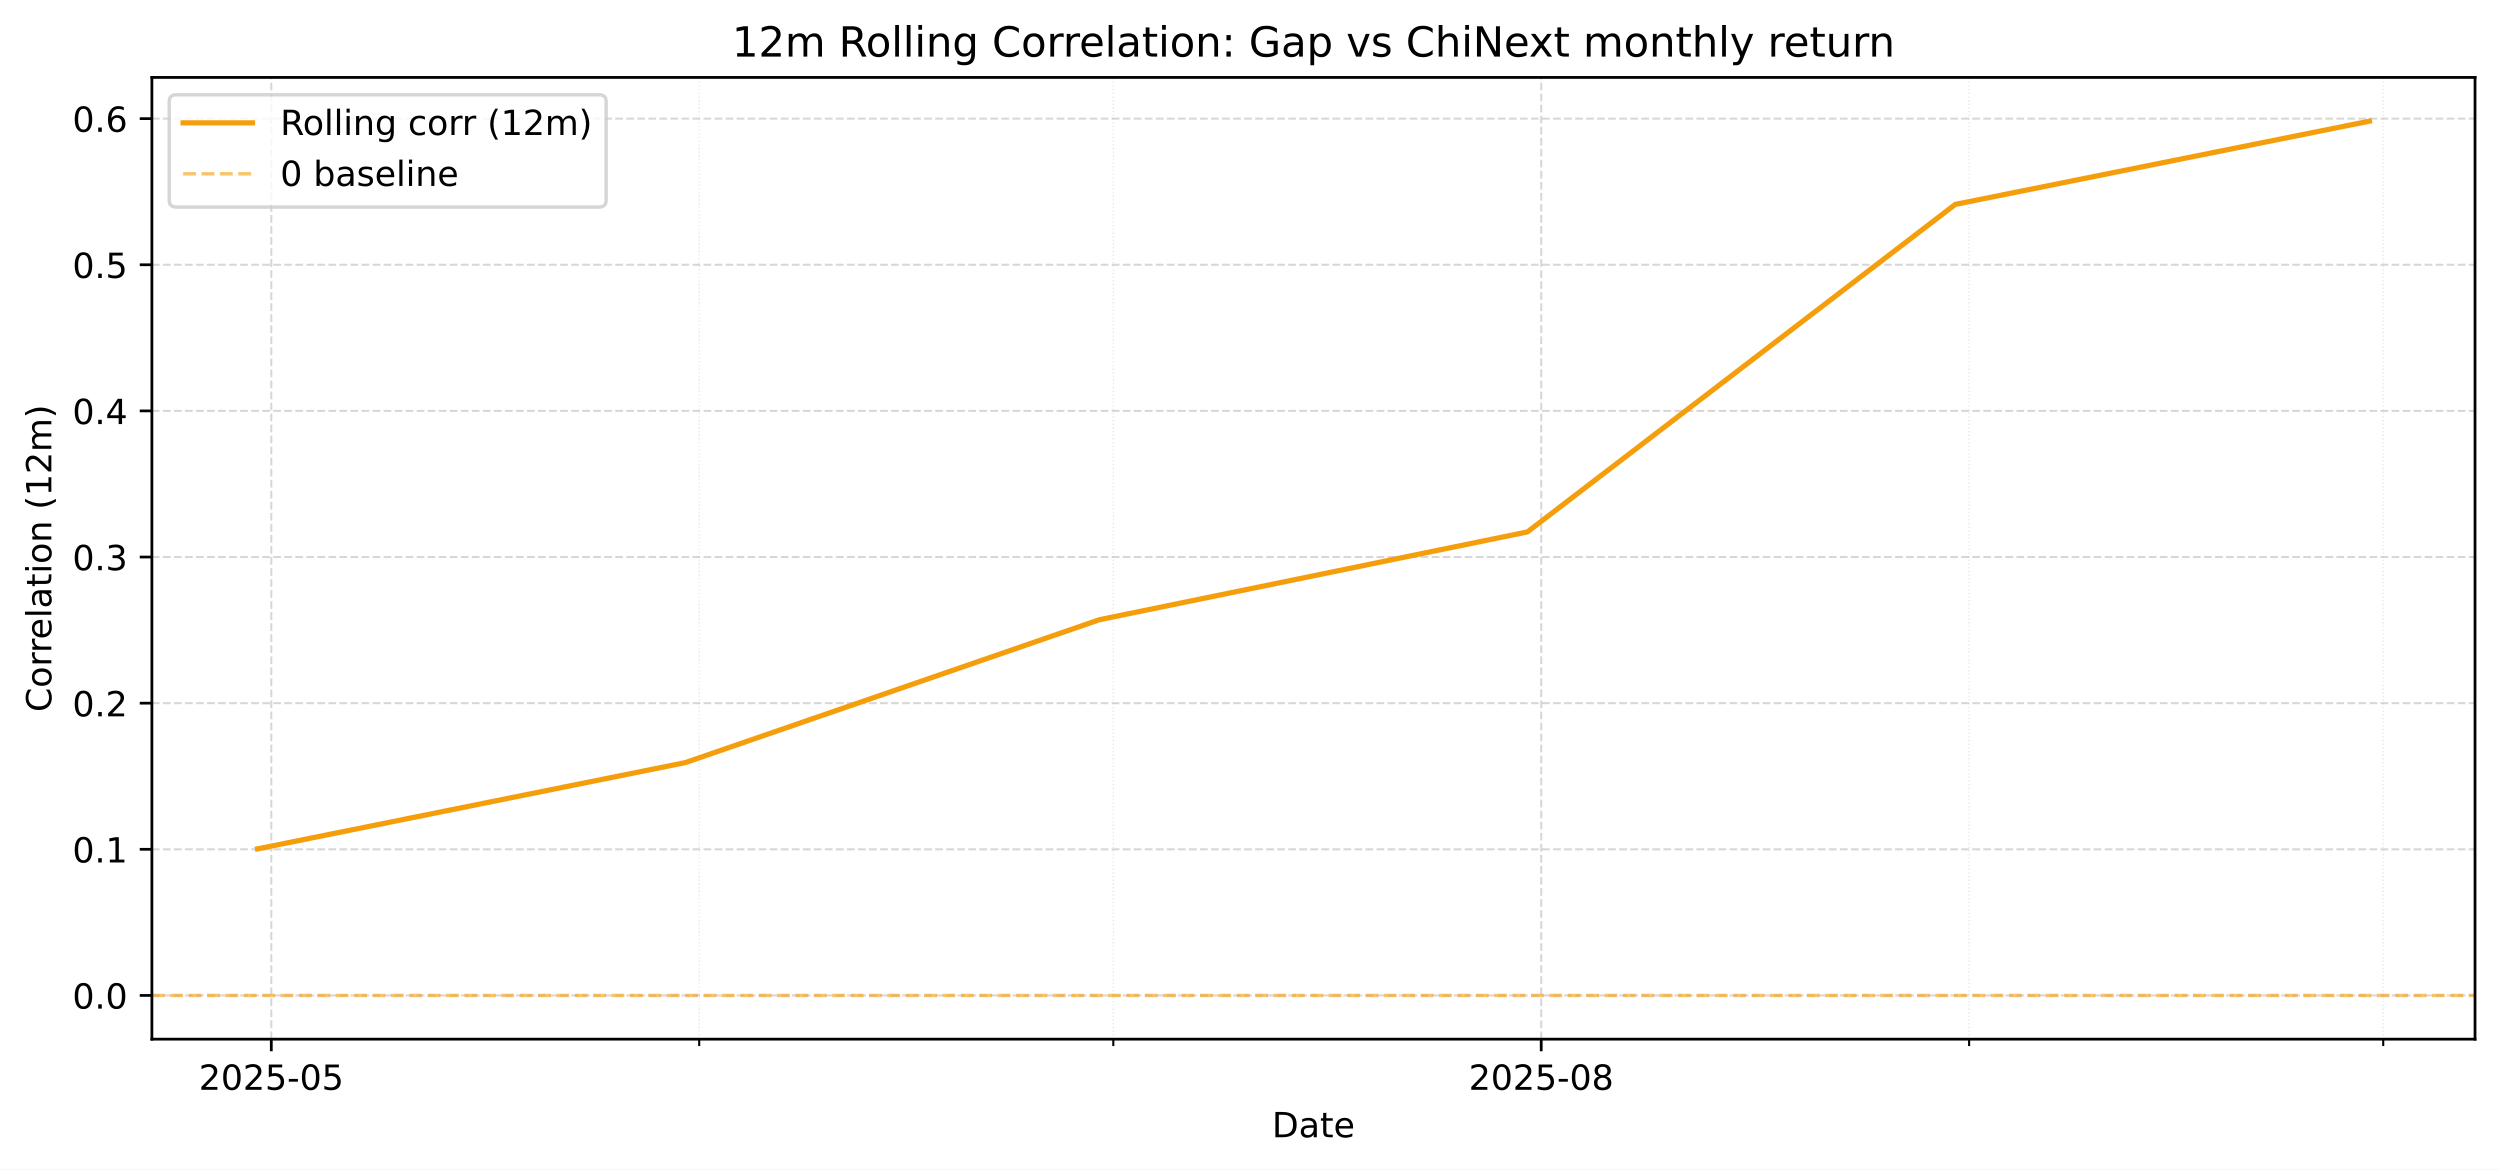
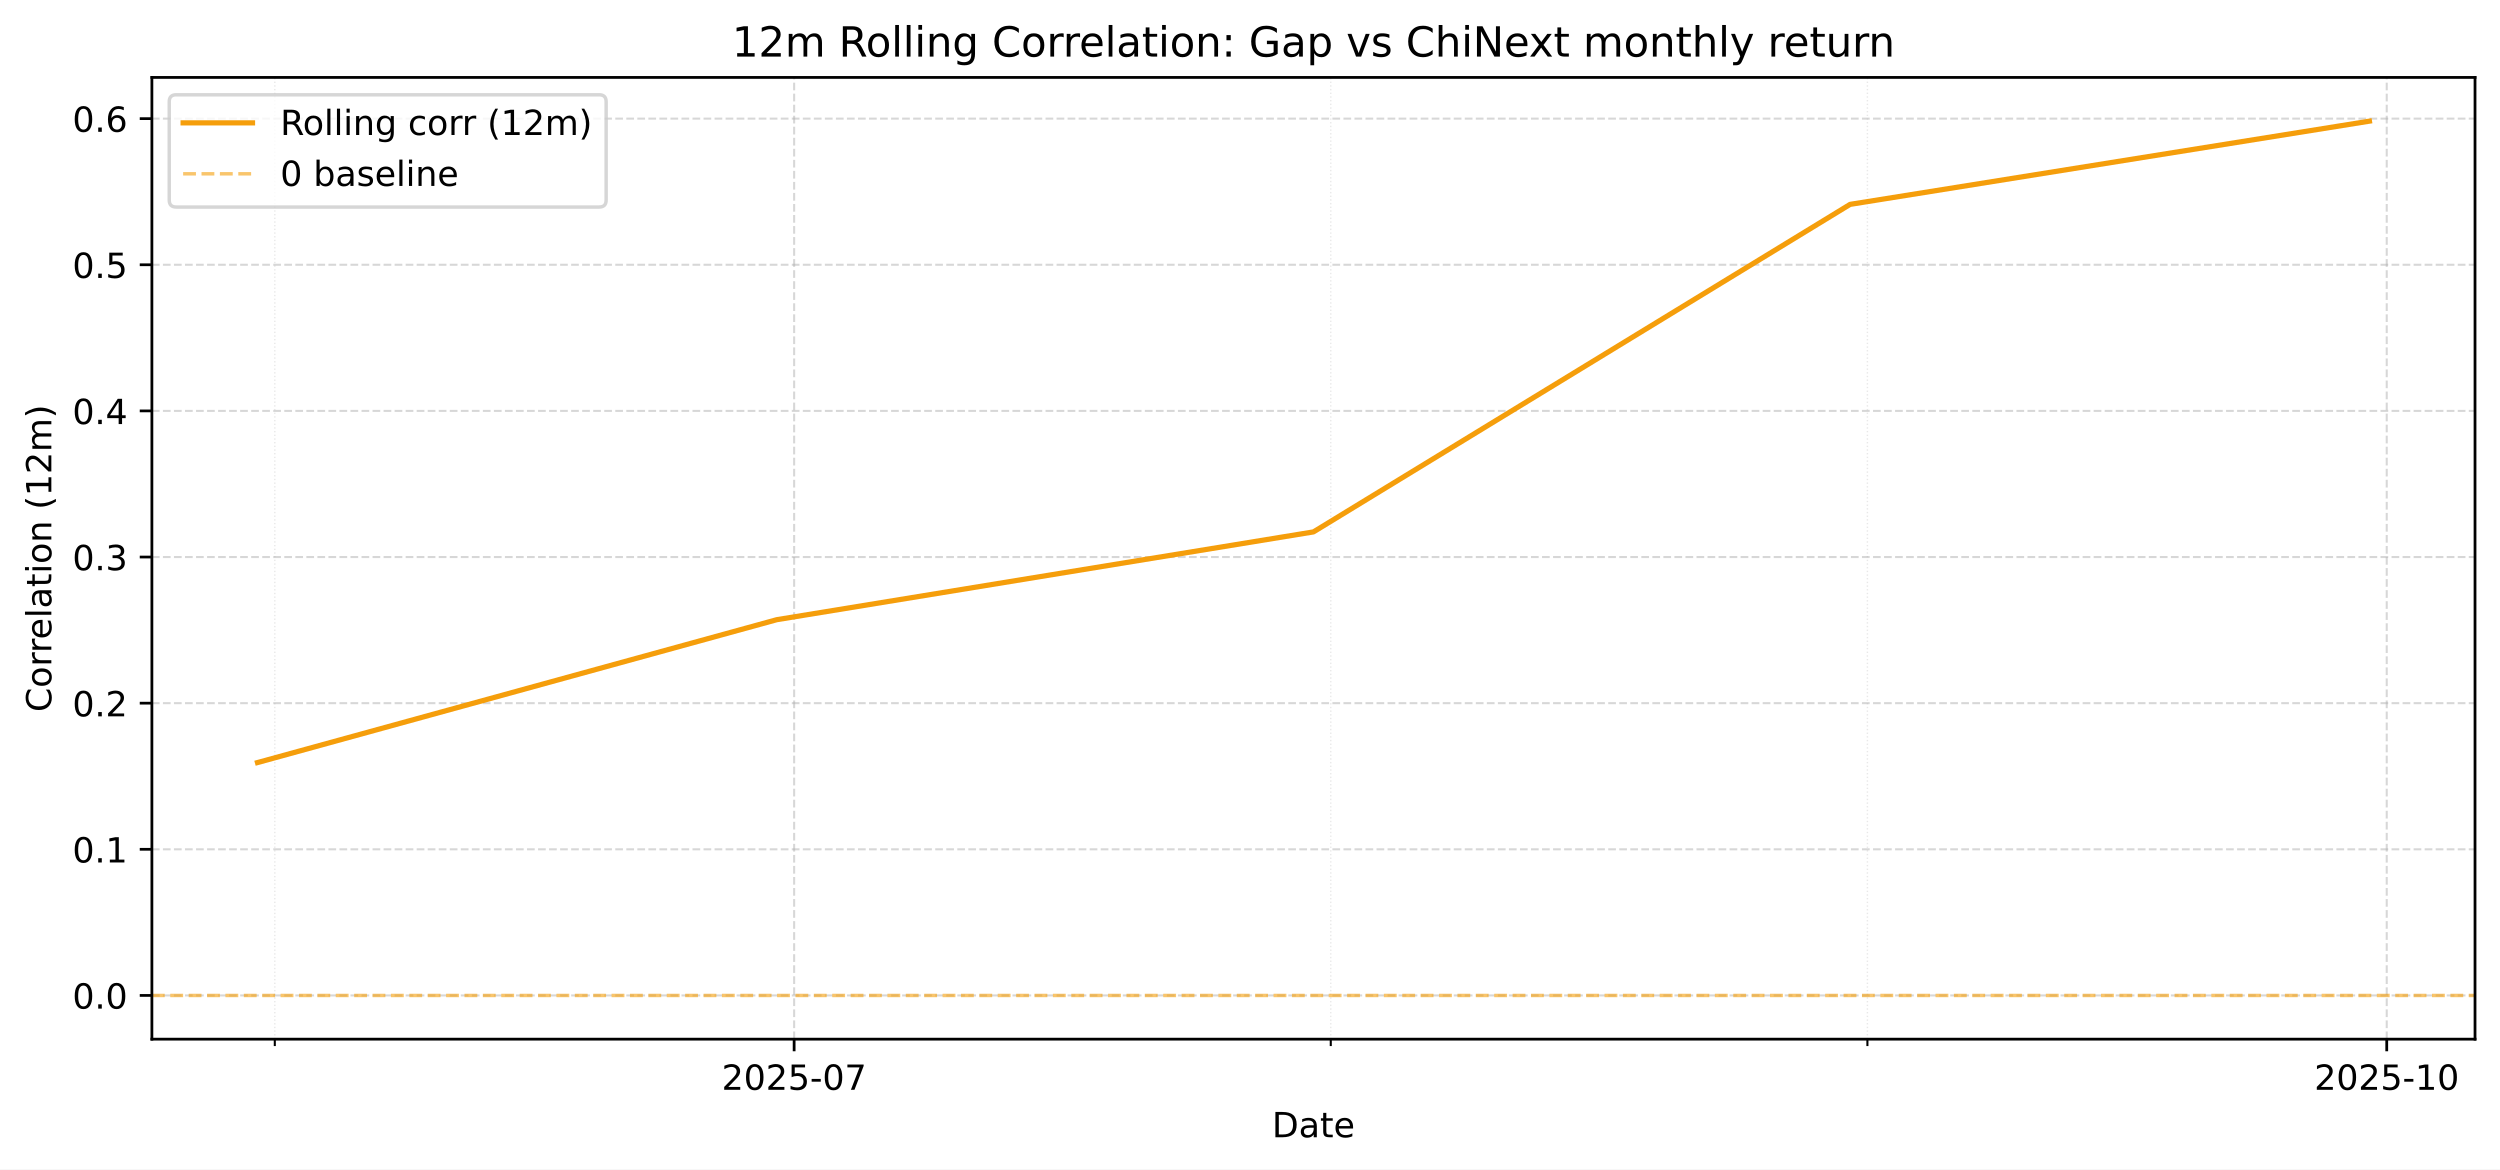
<svg xmlns="http://www.w3.org/2000/svg" xmlns:xlink="http://www.w3.org/1999/xlink" width="720.581pt" height="337.074pt" viewBox="0 0 720.581 337.074" version="1.1">
  <defs>
    <style type="text/css">*{stroke-linejoin: round; stroke-linecap: butt}</style>
  </defs>
  <g id="figure_1">
    <g id="patch_1">
      <path d="M 0 337.074  L 720.581 337.074  L 720.581 0  L 0 0  z " style="fill: #ffffff" />
    </g>
    <g id="axes_1">
      <g id="patch_2">
        <path d="M 43.781 299.518  L 713.381 299.518  L 713.381 22.318  L 43.781 22.318  z " style="fill: #ffffff" />
      </g>
      <g id="matplotlib.axis_1">
        <g id="xtick_1">
          <g id="line2d_1">
-             <path d="M 78.196 299.518  L 78.196 22.318  " clip-path="url(#p52d1fc6dce)" style="fill: none; stroke-dasharray: 2.22,0.96; stroke-dashoffset: 0; stroke: #b0b0b0; stroke-opacity: 0.5; stroke-width: 0.6" />
+             <path d="M 228.894 299.518  L 228.894 22.318  " clip-path="url(#pafa1e19150)" style="fill: none; stroke-dasharray: 2.22,0.96; stroke-dashoffset: 0; stroke: #b0b0b0; stroke-opacity: 0.5; stroke-width: 0.6" />
          </g>
          <g id="line2d_2">
            <defs>
-               <path id="mb101ca2896" d="M 0 0  L 0 3.5  " style="stroke: #000000; stroke-width: 0.8" />
-             </defs>
-             <g>
-               <use xlink:href="#mb101ca2896" x="78.196" y="299.518" style="stroke: #000000; stroke-width: 0.8" />
+               <path id="m29a9c2ef0e" d="M 0 0  L 0 3.5  " style="stroke: #000000; stroke-width: 0.8" />
+             </defs>
+             <g>
+               <use xlink:href="#m29a9c2ef0e" x="228.894" y="299.518" style="stroke: #000000; stroke-width: 0.8" />
            </g>
          </g>
          <g id="text_1">
-             <g transform="translate(57.30482 314.1166) scale(0.1 -0.1)">
+             <g transform="translate(208.0028 314.1166) scale(0.1 -0.1)">
              <defs>
                <path id="DejaVuSans-32" d="M 1228 531  L 3431 531  L 3431 0  L 469 0  L 469 531  Q 828 903 1448 1529  Q 2069 2156 2228 2338  Q 2531 2678 2651 2914  Q 2772 3150 2772 3378  Q 2772 3750 2511 3984  Q 2250 4219 1831 4219  Q 1534 4219 1204 4116  Q 875 4013 500 3803  L 500 4441  Q 881 4594 1212 4672  Q 1544 4750 1819 4750  Q 2544 4750 2975 4387  Q 3406 4025 3406 3419  Q 3406 3131 3298 2873  Q 3191 2616 2906 2266  Q 2828 2175 2409 1742  Q 1991 1309 1228 531  z " transform="scale(0.015625)" />
                <path id="DejaVuSans-30" d="M 2034 4250  Q 1547 4250 1301 3770  Q 1056 3291 1056 2328  Q 1056 1369 1301 889  Q 1547 409 2034 409  Q 2525 409 2770 889  Q 3016 1369 3016 2328  Q 3016 3291 2770 3770  Q 2525 4250 2034 4250  z M 2034 4750  Q 2819 4750 3233 4129  Q 3647 3509 3647 2328  Q 3647 1150 3233 529  Q 2819 -91 2034 -91  Q 1250 -91 836 529  Q 422 1150 422 2328  Q 422 3509 836 4129  Q 1250 4750 2034 4750  z " transform="scale(0.015625)" />
                <path id="DejaVuSans-35" d="M 691 4666  L 3169 4666  L 3169 4134  L 1269 4134  L 1269 2991  Q 1406 3038 1543 3061  Q 1681 3084 1819 3084  Q 2600 3084 3056 2656  Q 3513 2228 3513 1497  Q 3513 744 3044 326  Q 2575 -91 1722 -91  Q 1428 -91 1123 -41  Q 819 9 494 109  L 494 744  Q 775 591 1075 516  Q 1375 441 1709 441  Q 2250 441 2565 725  Q 2881 1009 2881 1497  Q 2881 1984 2565 2268  Q 2250 2553 1709 2553  Q 1456 2553 1204 2497  Q 953 2441 691 2322  L 691 4666  z " transform="scale(0.015625)" />
                <path id="DejaVuSans-2d" d="M 313 2009  L 1997 2009  L 1997 1497  L 313 1497  L 313 2009  z " transform="scale(0.015625)" />
+                 <path id="DejaVuSans-37" d="M 525 4666  L 3525 4666  L 3525 4397  L 1831 0  L 1172 0  L 2766 4134  L 525 4134  L 525 4666  z " transform="scale(0.015625)" />
              </defs>
              <use xlink:href="#DejaVuSans-32" />
              <use xlink:href="#DejaVuSans-30" transform="translate(63.62305 0)" />
              <use xlink:href="#DejaVuSans-32" transform="translate(127.2461 0)" />
              <use xlink:href="#DejaVuSans-35" transform="translate(190.8691 0)" />
              <use xlink:href="#DejaVuSans-2d" transform="translate(254.4922 0)" />
              <use xlink:href="#DejaVuSans-30" transform="translate(290.5762 0)" />
-               <use xlink:href="#DejaVuSans-35" transform="translate(354.1992 0)" />
+               <use xlink:href="#DejaVuSans-37" transform="translate(354.1992 0)" />
            </g>
          </g>
        </g>
        <g id="xtick_2">
          <g id="line2d_3">
-             <path d="M 444.228 299.518  L 444.228 22.318  " clip-path="url(#p52d1fc6dce)" style="fill: none; stroke-dasharray: 2.22,0.96; stroke-dashoffset: 0; stroke: #b0b0b0; stroke-opacity: 0.5; stroke-width: 0.6" />
+             <path d="M 687.934 299.518  L 687.934 22.318  " clip-path="url(#pafa1e19150)" style="fill: none; stroke-dasharray: 2.22,0.96; stroke-dashoffset: 0; stroke: #b0b0b0; stroke-opacity: 0.5; stroke-width: 0.6" />
          </g>
          <g id="line2d_4">
            <g>
-               <use xlink:href="#mb101ca2896" x="444.228" y="299.518" style="stroke: #000000; stroke-width: 0.8" />
+               <use xlink:href="#m29a9c2ef0e" x="687.934" y="299.518" style="stroke: #000000; stroke-width: 0.8" />
            </g>
          </g>
          <g id="text_2">
-             <g transform="translate(423.3369 314.1166) scale(0.1 -0.1)">
-               <defs>
-                 <path id="DejaVuSans-38" d="M 2034 2216  Q 1584 2216 1326 1975  Q 1069 1734 1069 1313  Q 1069 891 1326 650  Q 1584 409 2034 409  Q 2484 409 2743 651  Q 3003 894 3003 1313  Q 3003 1734 2745 1975  Q 2488 2216 2034 2216  z M 1403 2484  Q 997 2584 770 2862  Q 544 3141 544 3541  Q 544 4100 942 4425  Q 1341 4750 2034 4750  Q 2731 4750 3128 4425  Q 3525 4100 3525 3541  Q 3525 3141 3298 2862  Q 3072 2584 2669 2484  Q 3125 2378 3379 2068  Q 3634 1759 3634 1313  Q 3634 634 3220 271  Q 2806 -91 2034 -91  Q 1263 -91 848 271  Q 434 634 434 1313  Q 434 1759 690 2068  Q 947 2378 1403 2484  z M 1172 3481  Q 1172 3119 1398 2916  Q 1625 2713 2034 2713  Q 2441 2713 2670 2916  Q 2900 3119 2900 3481  Q 2900 3844 2670 4047  Q 2441 4250 2034 4250  Q 1625 4250 1398 4047  Q 1172 3844 1172 3481  z " transform="scale(0.015625)" />
+             <g transform="translate(667.043 314.1166) scale(0.1 -0.1)">
+               <defs>
+                 <path id="DejaVuSans-31" d="M 794 531  L 1825 531  L 1825 4091  L 703 3866  L 703 4441  L 1819 4666  L 2450 4666  L 2450 531  L 3481 531  L 3481 0  L 794 0  L 794 531  z " transform="scale(0.015625)" />
              </defs>
              <use xlink:href="#DejaVuSans-32" />
              <use xlink:href="#DejaVuSans-30" transform="translate(63.62305 0)" />
              <use xlink:href="#DejaVuSans-32" transform="translate(127.2461 0)" />
              <use xlink:href="#DejaVuSans-35" transform="translate(190.8691 0)" />
              <use xlink:href="#DejaVuSans-2d" transform="translate(254.4922 0)" />
-               <use xlink:href="#DejaVuSans-30" transform="translate(290.5762 0)" />
-               <use xlink:href="#DejaVuSans-38" transform="translate(354.1992 0)" />
+               <use xlink:href="#DejaVuSans-31" transform="translate(290.5762 0)" />
+               <use xlink:href="#DejaVuSans-30" transform="translate(354.1992 0)" />
            </g>
          </g>
        </g>
        <g id="xtick_3">
          <g id="line2d_5">
-             <path d="M 201.533 299.518  L 201.533 22.318  " clip-path="url(#p52d1fc6dce)" style="fill: none; stroke-dasharray: 0.4,0.66; stroke-dashoffset: 0; stroke: #b0b0b0; stroke-opacity: 0.3; stroke-width: 0.4" />
+             <path d="M 79.207 299.518  L 79.207 22.318  " clip-path="url(#pafa1e19150)" style="fill: none; stroke-dasharray: 0.4,0.66; stroke-dashoffset: 0; stroke: #b0b0b0; stroke-opacity: 0.3; stroke-width: 0.4" />
          </g>
          <g id="line2d_6">
            <defs>
-               <path id="mf268f896ae" d="M 0 0  L 0 2  " style="stroke: #000000; stroke-width: 0.6" />
-             </defs>
-             <g>
-               <use xlink:href="#mf268f896ae" x="201.533" y="299.518" style="stroke: #000000; stroke-width: 0.6" />
+               <path id="mab91c6a2ad" d="M 0 0  L 0 2  " style="stroke: #000000; stroke-width: 0.6" />
+             </defs>
+             <g>
+               <use xlink:href="#mab91c6a2ad" x="79.207" y="299.518" style="stroke: #000000; stroke-width: 0.6" />
            </g>
          </g>
        </g>
        <g id="xtick_4">
          <g id="line2d_7">
-             <path d="M 320.891 299.518  L 320.891 22.318  " clip-path="url(#p52d1fc6dce)" style="fill: none; stroke-dasharray: 0.4,0.66; stroke-dashoffset: 0; stroke: #b0b0b0; stroke-opacity: 0.3; stroke-width: 0.4" />
+             <path d="M 383.571 299.518  L 383.571 22.318  " clip-path="url(#pafa1e19150)" style="fill: none; stroke-dasharray: 0.4,0.66; stroke-dashoffset: 0; stroke: #b0b0b0; stroke-opacity: 0.3; stroke-width: 0.4" />
          </g>
          <g id="line2d_8">
            <g>
-               <use xlink:href="#mf268f896ae" x="320.891" y="299.518" style="stroke: #000000; stroke-width: 0.6" />
+               <use xlink:href="#mab91c6a2ad" x="383.571" y="299.518" style="stroke: #000000; stroke-width: 0.6" />
            </g>
          </g>
        </g>
        <g id="xtick_5">
          <g id="line2d_9">
-             <path d="M 567.565 299.518  L 567.565 22.318  " clip-path="url(#p52d1fc6dce)" style="fill: none; stroke-dasharray: 0.4,0.66; stroke-dashoffset: 0; stroke: #b0b0b0; stroke-opacity: 0.3; stroke-width: 0.4" />
+             <path d="M 538.247 299.518  L 538.247 22.318  " clip-path="url(#pafa1e19150)" style="fill: none; stroke-dasharray: 0.4,0.66; stroke-dashoffset: 0; stroke: #b0b0b0; stroke-opacity: 0.3; stroke-width: 0.4" />
          </g>
          <g id="line2d_10">
            <g>
-               <use xlink:href="#mf268f896ae" x="567.565" y="299.518" style="stroke: #000000; stroke-width: 0.6" />
-             </g>
-           </g>
-         </g>
-         <g id="xtick_6">
-           <g id="line2d_11">
-             <path d="M 686.923 299.518  L 686.923 22.318  " clip-path="url(#p52d1fc6dce)" style="fill: none; stroke-dasharray: 0.4,0.66; stroke-dashoffset: 0; stroke: #b0b0b0; stroke-opacity: 0.3; stroke-width: 0.4" />
-           </g>
-           <g id="line2d_12">
-             <g>
-               <use xlink:href="#mf268f896ae" x="686.923" y="299.518" style="stroke: #000000; stroke-width: 0.6" />
+               <use xlink:href="#mab91c6a2ad" x="538.247" y="299.518" style="stroke: #000000; stroke-width: 0.6" />
            </g>
          </g>
        </g>
        <g id="text_3">
          <g transform="translate(366.6305 327.7947) scale(0.1 -0.1)">
            <defs>
              <path id="DejaVuSans-44" d="M 1259 4147  L 1259 519  L 2022 519  Q 2988 519 3436 956  Q 3884 1394 3884 2338  Q 3884 3275 3436 3711  Q 2988 4147 2022 4147  L 1259 4147  z M 628 4666  L 1925 4666  Q 3281 4666 3915 4102  Q 4550 3538 4550 2338  Q 4550 1131 3912 565  Q 3275 0 1925 0  L 628 0  L 628 4666  z " transform="scale(0.015625)" />
              <path id="DejaVuSans-61" d="M 2194 1759  Q 1497 1759 1228 1600  Q 959 1441 959 1056  Q 959 750 1161 570  Q 1363 391 1709 391  Q 2188 391 2477 730  Q 2766 1069 2766 1631  L 2766 1759  L 2194 1759  z M 3341 1997  L 3341 0  L 2766 0  L 2766 531  Q 2569 213 2275 61  Q 1981 -91 1556 -91  Q 1019 -91 701 211  Q 384 513 384 1019  Q 384 1609 779 1909  Q 1175 2209 1959 2209  L 2766 2209  L 2766 2266  Q 2766 2663 2505 2880  Q 2244 3097 1772 3097  Q 1472 3097 1187 3025  Q 903 2953 641 2809  L 641 3341  Q 956 3463 1253 3523  Q 1550 3584 1831 3584  Q 2591 3584 2966 3190  Q 3341 2797 3341 1997  z " transform="scale(0.015625)" />
              <path id="DejaVuSans-74" d="M 1172 4494  L 1172 3500  L 2356 3500  L 2356 3053  L 1172 3053  L 1172 1153  Q 1172 725 1289 603  Q 1406 481 1766 481  L 2356 481  L 2356 0  L 1766 0  Q 1100 0 847 248  Q 594 497 594 1153  L 594 3053  L 172 3053  L 172 3500  L 594 3500  L 594 4494  L 1172 4494  z " transform="scale(0.015625)" />
              <path id="DejaVuSans-65" d="M 3597 1894  L 3597 1613  L 953 1613  Q 991 1019 1311 708  Q 1631 397 2203 397  Q 2534 397 2845 478  Q 3156 559 3463 722  L 3463 178  Q 3153 47 2828 -22  Q 2503 -91 2169 -91  Q 1331 -91 842 396  Q 353 884 353 1716  Q 353 2575 817 3079  Q 1281 3584 2069 3584  Q 2775 3584 3186 3129  Q 3597 2675 3597 1894  z M 3022 2063  Q 3016 2534 2758 2815  Q 2500 3097 2075 3097  Q 1594 3097 1305 2825  Q 1016 2553 972 2059  L 3022 2063  z " transform="scale(0.015625)" />
            </defs>
            <use xlink:href="#DejaVuSans-44" />
            <use xlink:href="#DejaVuSans-61" transform="translate(77.00195 0)" />
            <use xlink:href="#DejaVuSans-74" transform="translate(138.2812 0)" />
            <use xlink:href="#DejaVuSans-65" transform="translate(177.4902 0)" />
          </g>
        </g>
      </g>
      <g id="matplotlib.axis_2">
        <g id="ytick_1">
-           <g id="line2d_13">
-             <path d="M 43.781 286.918  L 713.381 286.918  " clip-path="url(#p52d1fc6dce)" style="fill: none; stroke-dasharray: 2.22,0.96; stroke-dashoffset: 0; stroke: #b0b0b0; stroke-opacity: 0.5; stroke-width: 0.6" />
-           </g>
-           <g id="line2d_14">
-             <defs>
-               <path id="m941a8a5182" d="M 0 0  L -3.5 0  " style="stroke: #000000; stroke-width: 0.8" />
-             </defs>
-             <g>
-               <use xlink:href="#m941a8a5182" x="43.781" y="286.918" style="stroke: #000000; stroke-width: 0.8" />
+           <g id="line2d_11">
+             <path d="M 43.781 286.918  L 713.381 286.918  " clip-path="url(#pafa1e19150)" style="fill: none; stroke-dasharray: 2.22,0.96; stroke-dashoffset: 0; stroke: #b0b0b0; stroke-opacity: 0.5; stroke-width: 0.6" />
+           </g>
+           <g id="line2d_12">
+             <defs>
+               <path id="m1b38dc5a87" d="M 0 0  L -3.5 0  " style="stroke: #000000; stroke-width: 0.8" />
+             </defs>
+             <g>
+               <use xlink:href="#m1b38dc5a87" x="43.781" y="286.918" style="stroke: #000000; stroke-width: 0.8" />
            </g>
          </g>
          <g id="text_4">
            <g transform="translate(20.87813 290.7173) scale(0.1 -0.1)">
              <defs>
                <path id="DejaVuSans-2e" d="M 684 794  L 1344 794  L 1344 0  L 684 0  L 684 794  z " transform="scale(0.015625)" />
              </defs>
              <use xlink:href="#DejaVuSans-30" />
              <use xlink:href="#DejaVuSans-2e" transform="translate(63.62305 0)" />
              <use xlink:href="#DejaVuSans-30" transform="translate(95.41016 0)" />
            </g>
          </g>
        </g>
        <g id="ytick_2">
-           <g id="line2d_15">
-             <path d="M 43.781 244.797  L 713.381 244.797  " clip-path="url(#p52d1fc6dce)" style="fill: none; stroke-dasharray: 2.22,0.96; stroke-dashoffset: 0; stroke: #b0b0b0; stroke-opacity: 0.5; stroke-width: 0.6" />
-           </g>
-           <g id="line2d_16">
-             <g>
-               <use xlink:href="#m941a8a5182" x="43.781" y="244.797" style="stroke: #000000; stroke-width: 0.8" />
+           <g id="line2d_13">
+             <path d="M 43.781 244.797  L 713.381 244.797  " clip-path="url(#pafa1e19150)" style="fill: none; stroke-dasharray: 2.22,0.96; stroke-dashoffset: 0; stroke: #b0b0b0; stroke-opacity: 0.5; stroke-width: 0.6" />
+           </g>
+           <g id="line2d_14">
+             <g>
+               <use xlink:href="#m1b38dc5a87" x="43.781" y="244.797" style="stroke: #000000; stroke-width: 0.8" />
            </g>
          </g>
          <g id="text_5">
            <g transform="translate(20.87813 248.5966) scale(0.1 -0.1)">
-               <defs>
-                 <path id="DejaVuSans-31" d="M 794 531  L 1825 531  L 1825 4091  L 703 3866  L 703 4441  L 1819 4666  L 2450 4666  L 2450 531  L 3481 531  L 3481 0  L 794 0  L 794 531  z " transform="scale(0.015625)" />
-               </defs>
              <use xlink:href="#DejaVuSans-30" />
              <use xlink:href="#DejaVuSans-2e" transform="translate(63.62305 0)" />
              <use xlink:href="#DejaVuSans-31" transform="translate(95.41016 0)" />
            </g>
          </g>
        </g>
        <g id="ytick_3">
-           <g id="line2d_17">
-             <path d="M 43.781 202.677  L 713.381 202.677  " clip-path="url(#p52d1fc6dce)" style="fill: none; stroke-dasharray: 2.22,0.96; stroke-dashoffset: 0; stroke: #b0b0b0; stroke-opacity: 0.5; stroke-width: 0.6" />
-           </g>
-           <g id="line2d_18">
-             <g>
-               <use xlink:href="#m941a8a5182" x="43.781" y="202.677" style="stroke: #000000; stroke-width: 0.8" />
+           <g id="line2d_15">
+             <path d="M 43.781 202.677  L 713.381 202.677  " clip-path="url(#pafa1e19150)" style="fill: none; stroke-dasharray: 2.22,0.96; stroke-dashoffset: 0; stroke: #b0b0b0; stroke-opacity: 0.5; stroke-width: 0.6" />
+           </g>
+           <g id="line2d_16">
+             <g>
+               <use xlink:href="#m1b38dc5a87" x="43.781" y="202.677" style="stroke: #000000; stroke-width: 0.8" />
            </g>
          </g>
          <g id="text_6">
            <g transform="translate(20.87813 206.4758) scale(0.1 -0.1)">
              <use xlink:href="#DejaVuSans-30" />
              <use xlink:href="#DejaVuSans-2e" transform="translate(63.62305 0)" />
              <use xlink:href="#DejaVuSans-32" transform="translate(95.41016 0)" />
            </g>
          </g>
        </g>
        <g id="ytick_4">
-           <g id="line2d_19">
-             <path d="M 43.781 160.556  L 713.381 160.556  " clip-path="url(#p52d1fc6dce)" style="fill: none; stroke-dasharray: 2.22,0.96; stroke-dashoffset: 0; stroke: #b0b0b0; stroke-opacity: 0.5; stroke-width: 0.6" />
-           </g>
-           <g id="line2d_20">
-             <g>
-               <use xlink:href="#m941a8a5182" x="43.781" y="160.556" style="stroke: #000000; stroke-width: 0.8" />
+           <g id="line2d_17">
+             <path d="M 43.781 160.556  L 713.381 160.556  " clip-path="url(#pafa1e19150)" style="fill: none; stroke-dasharray: 2.22,0.96; stroke-dashoffset: 0; stroke: #b0b0b0; stroke-opacity: 0.5; stroke-width: 0.6" />
+           </g>
+           <g id="line2d_18">
+             <g>
+               <use xlink:href="#m1b38dc5a87" x="43.781" y="160.556" style="stroke: #000000; stroke-width: 0.8" />
            </g>
          </g>
          <g id="text_7">
            <g transform="translate(20.87813 164.355) scale(0.1 -0.1)">
              <defs>
                <path id="DejaVuSans-33" d="M 2597 2516  Q 3050 2419 3304 2112  Q 3559 1806 3559 1356  Q 3559 666 3084 287  Q 2609 -91 1734 -91  Q 1441 -91 1130 -33  Q 819 25 488 141  L 488 750  Q 750 597 1062 519  Q 1375 441 1716 441  Q 2309 441 2620 675  Q 2931 909 2931 1356  Q 2931 1769 2642 2001  Q 2353 2234 1838 2234  L 1294 2234  L 1294 2753  L 1863 2753  Q 2328 2753 2575 2939  Q 2822 3125 2822 3475  Q 2822 3834 2567 4026  Q 2313 4219 1838 4219  Q 1578 4219 1281 4162  Q 984 4106 628 3988  L 628 4550  Q 988 4650 1302 4700  Q 1616 4750 1894 4750  Q 2613 4750 3031 4423  Q 3450 4097 3450 3541  Q 3450 3153 3228 2886  Q 3006 2619 2597 2516  z " transform="scale(0.015625)" />
              </defs>
              <use xlink:href="#DejaVuSans-30" />
              <use xlink:href="#DejaVuSans-2e" transform="translate(63.62305 0)" />
              <use xlink:href="#DejaVuSans-33" transform="translate(95.41016 0)" />
            </g>
          </g>
        </g>
        <g id="ytick_5">
-           <g id="line2d_21">
-             <path d="M 43.781 118.435  L 713.381 118.435  " clip-path="url(#p52d1fc6dce)" style="fill: none; stroke-dasharray: 2.22,0.96; stroke-dashoffset: 0; stroke: #b0b0b0; stroke-opacity: 0.5; stroke-width: 0.6" />
-           </g>
-           <g id="line2d_22">
-             <g>
-               <use xlink:href="#m941a8a5182" x="43.781" y="118.435" style="stroke: #000000; stroke-width: 0.8" />
+           <g id="line2d_19">
+             <path d="M 43.781 118.435  L 713.381 118.435  " clip-path="url(#pafa1e19150)" style="fill: none; stroke-dasharray: 2.22,0.96; stroke-dashoffset: 0; stroke: #b0b0b0; stroke-opacity: 0.5; stroke-width: 0.6" />
+           </g>
+           <g id="line2d_20">
+             <g>
+               <use xlink:href="#m1b38dc5a87" x="43.781" y="118.435" style="stroke: #000000; stroke-width: 0.8" />
            </g>
          </g>
          <g id="text_8">
            <g transform="translate(20.87813 122.2342) scale(0.1 -0.1)">
              <defs>
                <path id="DejaVuSans-34" d="M 2419 4116  L 825 1625  L 2419 1625  L 2419 4116  z M 2253 4666  L 3047 4666  L 3047 1625  L 3713 1625  L 3713 1100  L 3047 1100  L 3047 0  L 2419 0  L 2419 1100  L 313 1100  L 313 1709  L 2253 4666  z " transform="scale(0.015625)" />
              </defs>
              <use xlink:href="#DejaVuSans-30" />
              <use xlink:href="#DejaVuSans-2e" transform="translate(63.62305 0)" />
              <use xlink:href="#DejaVuSans-34" transform="translate(95.41016 0)" />
            </g>
          </g>
        </g>
        <g id="ytick_6">
-           <g id="line2d_23">
-             <path d="M 43.781 76.314  L 713.381 76.314  " clip-path="url(#p52d1fc6dce)" style="fill: none; stroke-dasharray: 2.22,0.96; stroke-dashoffset: 0; stroke: #b0b0b0; stroke-opacity: 0.5; stroke-width: 0.6" />
-           </g>
-           <g id="line2d_24">
-             <g>
-               <use xlink:href="#m941a8a5182" x="43.781" y="76.314" style="stroke: #000000; stroke-width: 0.8" />
+           <g id="line2d_21">
+             <path d="M 43.781 76.314  L 713.381 76.314  " clip-path="url(#pafa1e19150)" style="fill: none; stroke-dasharray: 2.22,0.96; stroke-dashoffset: 0; stroke: #b0b0b0; stroke-opacity: 0.5; stroke-width: 0.6" />
+           </g>
+           <g id="line2d_22">
+             <g>
+               <use xlink:href="#m1b38dc5a87" x="43.781" y="76.314" style="stroke: #000000; stroke-width: 0.8" />
            </g>
          </g>
          <g id="text_9">
            <g transform="translate(20.87813 80.11345) scale(0.1 -0.1)">
              <use xlink:href="#DejaVuSans-30" />
              <use xlink:href="#DejaVuSans-2e" transform="translate(63.62305 0)" />
              <use xlink:href="#DejaVuSans-35" transform="translate(95.41016 0)" />
            </g>
          </g>
        </g>
        <g id="ytick_7">
-           <g id="line2d_25">
-             <path d="M 43.781 34.193  L 713.381 34.193  " clip-path="url(#p52d1fc6dce)" style="fill: none; stroke-dasharray: 2.22,0.96; stroke-dashoffset: 0; stroke: #b0b0b0; stroke-opacity: 0.5; stroke-width: 0.6" />
-           </g>
-           <g id="line2d_26">
-             <g>
-               <use xlink:href="#m941a8a5182" x="43.781" y="34.193" style="stroke: #000000; stroke-width: 0.8" />
+           <g id="line2d_23">
+             <path d="M 43.781 34.193  L 713.381 34.193  " clip-path="url(#pafa1e19150)" style="fill: none; stroke-dasharray: 2.22,0.96; stroke-dashoffset: 0; stroke: #b0b0b0; stroke-opacity: 0.5; stroke-width: 0.6" />
+           </g>
+           <g id="line2d_24">
+             <g>
+               <use xlink:href="#m1b38dc5a87" x="43.781" y="34.193" style="stroke: #000000; stroke-width: 0.8" />
            </g>
          </g>
          <g id="text_10">
            <g transform="translate(20.87813 37.99267) scale(0.1 -0.1)">
              <defs>
                <path id="DejaVuSans-36" d="M 2113 2584  Q 1688 2584 1439 2293  Q 1191 2003 1191 1497  Q 1191 994 1439 701  Q 1688 409 2113 409  Q 2538 409 2786 701  Q 3034 994 3034 1497  Q 3034 2003 2786 2293  Q 2538 2584 2113 2584  z M 3366 4563  L 3366 3988  Q 3128 4100 2886 4159  Q 2644 4219 2406 4219  Q 1781 4219 1451 3797  Q 1122 3375 1075 2522  Q 1259 2794 1537 2939  Q 1816 3084 2150 3084  Q 2853 3084 3261 2657  Q 3669 2231 3669 1497  Q 3669 778 3244 343  Q 2819 -91 2113 -91  Q 1303 -91 875 529  Q 447 1150 447 2328  Q 447 3434 972 4092  Q 1497 4750 2381 4750  Q 2619 4750 2861 4703  Q 3103 4656 3366 4563  z " transform="scale(0.015625)" />
              </defs>
              <use xlink:href="#DejaVuSans-30" />
              <use xlink:href="#DejaVuSans-2e" transform="translate(63.62305 0)" />
              <use xlink:href="#DejaVuSans-36" transform="translate(95.41016 0)" />
            </g>
          </g>
        </g>
        <g id="text_11">
          <g transform="translate(14.79844 205.2103) rotate(-90) scale(0.1 -0.1)">
            <defs>
              <path id="DejaVuSans-43" d="M 4122 4306  L 4122 3641  Q 3803 3938 3442 4084  Q 3081 4231 2675 4231  Q 1875 4231 1450 3742  Q 1025 3253 1025 2328  Q 1025 1406 1450 917  Q 1875 428 2675 428  Q 3081 428 3442 575  Q 3803 722 4122 1019  L 4122 359  Q 3791 134 3420 21  Q 3050 -91 2638 -91  Q 1578 -91 968 557  Q 359 1206 359 2328  Q 359 3453 968 4101  Q 1578 4750 2638 4750  Q 3056 4750 3426 4639  Q 3797 4528 4122 4306  z " transform="scale(0.015625)" />
              <path id="DejaVuSans-6f" d="M 1959 3097  Q 1497 3097 1228 2736  Q 959 2375 959 1747  Q 959 1119 1226 758  Q 1494 397 1959 397  Q 2419 397 2687 759  Q 2956 1122 2956 1747  Q 2956 2369 2687 2733  Q 2419 3097 1959 3097  z M 1959 3584  Q 2709 3584 3137 3096  Q 3566 2609 3566 1747  Q 3566 888 3137 398  Q 2709 -91 1959 -91  Q 1206 -91 779 398  Q 353 888 353 1747  Q 353 2609 779 3096  Q 1206 3584 1959 3584  z " transform="scale(0.015625)" />
              <path id="DejaVuSans-72" d="M 2631 2963  Q 2534 3019 2420 3045  Q 2306 3072 2169 3072  Q 1681 3072 1420 2755  Q 1159 2438 1159 1844  L 1159 0  L 581 0  L 581 3500  L 1159 3500  L 1159 2956  Q 1341 3275 1631 3429  Q 1922 3584 2338 3584  Q 2397 3584 2469 3576  Q 2541 3569 2628 3553  L 2631 2963  z " transform="scale(0.015625)" />
              <path id="DejaVuSans-6c" d="M 603 4863  L 1178 4863  L 1178 0  L 603 0  L 603 4863  z " transform="scale(0.015625)" />
              <path id="DejaVuSans-69" d="M 603 3500  L 1178 3500  L 1178 0  L 603 0  L 603 3500  z M 603 4863  L 1178 4863  L 1178 4134  L 603 4134  L 603 4863  z " transform="scale(0.015625)" />
              <path id="DejaVuSans-6e" d="M 3513 2113  L 3513 0  L 2938 0  L 2938 2094  Q 2938 2591 2744 2837  Q 2550 3084 2163 3084  Q 1697 3084 1428 2787  Q 1159 2491 1159 1978  L 1159 0  L 581 0  L 581 3500  L 1159 3500  L 1159 2956  Q 1366 3272 1645 3428  Q 1925 3584 2291 3584  Q 2894 3584 3203 3211  Q 3513 2838 3513 2113  z " transform="scale(0.015625)" />
              <path id="DejaVuSans-20" transform="scale(0.015625)" />
              <path id="DejaVuSans-28" d="M 1984 4856  Q 1566 4138 1362 3434  Q 1159 2731 1159 2009  Q 1159 1288 1364 580  Q 1569 -128 1984 -844  L 1484 -844  Q 1016 -109 783 600  Q 550 1309 550 2009  Q 550 2706 781 3412  Q 1013 4119 1484 4856  L 1984 4856  z " transform="scale(0.015625)" />
              <path id="DejaVuSans-6d" d="M 3328 2828  Q 3544 3216 3844 3400  Q 4144 3584 4550 3584  Q 5097 3584 5394 3201  Q 5691 2819 5691 2113  L 5691 0  L 5113 0  L 5113 2094  Q 5113 2597 4934 2840  Q 4756 3084 4391 3084  Q 3944 3084 3684 2787  Q 3425 2491 3425 1978  L 3425 0  L 2847 0  L 2847 2094  Q 2847 2600 2669 2842  Q 2491 3084 2119 3084  Q 1678 3084 1418 2786  Q 1159 2488 1159 1978  L 1159 0  L 581 0  L 581 3500  L 1159 3500  L 1159 2956  Q 1356 3278 1631 3431  Q 1906 3584 2284 3584  Q 2666 3584 2933 3390  Q 3200 3197 3328 2828  z " transform="scale(0.015625)" />
              <path id="DejaVuSans-29" d="M 513 4856  L 1013 4856  Q 1481 4119 1714 3412  Q 1947 2706 1947 2009  Q 1947 1309 1714 600  Q 1481 -109 1013 -844  L 513 -844  Q 928 -128 1133 580  Q 1338 1288 1338 2009  Q 1338 2731 1133 3434  Q 928 4138 513 4856  z " transform="scale(0.015625)" />
            </defs>
            <use xlink:href="#DejaVuSans-43" />
            <use xlink:href="#DejaVuSans-6f" transform="translate(69.82422 0)" />
            <use xlink:href="#DejaVuSans-72" transform="translate(131.0059 0)" />
            <use xlink:href="#DejaVuSans-72" transform="translate(170.3691 0)" />
            <use xlink:href="#DejaVuSans-65" transform="translate(209.2324 0)" />
            <use xlink:href="#DejaVuSans-6c" transform="translate(270.7559 0)" />
            <use xlink:href="#DejaVuSans-61" transform="translate(298.5391 0)" />
            <use xlink:href="#DejaVuSans-74" transform="translate(359.8184 0)" />
            <use xlink:href="#DejaVuSans-69" transform="translate(399.0273 0)" />
            <use xlink:href="#DejaVuSans-6f" transform="translate(426.8105 0)" />
            <use xlink:href="#DejaVuSans-6e" transform="translate(487.9922 0)" />
            <use xlink:href="#DejaVuSans-20" transform="translate(551.3711 0)" />
            <use xlink:href="#DejaVuSans-28" transform="translate(583.1582 0)" />
            <use xlink:href="#DejaVuSans-31" transform="translate(622.1719 0)" />
            <use xlink:href="#DejaVuSans-32" transform="translate(685.7949 0)" />
            <use xlink:href="#DejaVuSans-6d" transform="translate(749.418 0)" />
            <use xlink:href="#DejaVuSans-29" transform="translate(846.8301 0)" />
          </g>
        </g>
      </g>
-       <g id="line2d_27">
-         <path d="M 74.218 244.671  L 197.555 219.796  L 316.913 178.611  L 440.25 153.312  L 563.587 58.905  L 682.945 34.918  L 682.945 34.918  " clip-path="url(#p52d1fc6dce)" style="fill: none; stroke: #f59e0b; stroke-width: 1.5; stroke-linecap: square" />
-       </g>
-       <g id="line2d_28">
-         <path d="M 43.781 286.918  L 713.381 286.918  " clip-path="url(#p52d1fc6dce)" style="fill: none; stroke-dasharray: 3.7,1.6; stroke-dashoffset: 0; stroke: #f59e0b; stroke-opacity: 0.6" />
+       <g id="line2d_25">
+         <path d="M 74.218 219.796  L 223.905 178.611  L 378.581 153.312  L 533.258 58.905  L 682.945 34.918  L 682.945 34.918  " clip-path="url(#pafa1e19150)" style="fill: none; stroke: #f59e0b; stroke-width: 1.5; stroke-linecap: square" />
+       </g>
+       <g id="line2d_26">
+         <path d="M 43.781 286.918  L 713.381 286.918  " clip-path="url(#pafa1e19150)" style="fill: none; stroke-dasharray: 3.7,1.6; stroke-dashoffset: 0; stroke: #f59e0b; stroke-opacity: 0.6" />
      </g>
      <g id="patch_3">
        <path d="M 43.781 299.518  L 43.781 22.318  " style="fill: none; stroke: #000000; stroke-width: 0.8; stroke-linejoin: miter; stroke-linecap: square" />
      </g>
      <g id="patch_4">
        <path d="M 713.381 299.518  L 713.381 22.318  " style="fill: none; stroke: #000000; stroke-width: 0.8; stroke-linejoin: miter; stroke-linecap: square" />
      </g>
      <g id="patch_5">
        <path d="M 43.781 299.518  L 713.381 299.518  " style="fill: none; stroke: #000000; stroke-width: 0.8; stroke-linejoin: miter; stroke-linecap: square" />
      </g>
      <g id="patch_6">
        <path d="M 43.781 22.318  L 713.381 22.318  " style="fill: none; stroke: #000000; stroke-width: 0.8; stroke-linejoin: miter; stroke-linecap: square" />
      </g>
      <g id="text_12">
        <g transform="translate(210.9844 16.31812) scale(0.12 -0.12)">
          <defs>
            <path id="DejaVuSans-52" d="M 2841 2188  Q 3044 2119 3236 1894  Q 3428 1669 3622 1275  L 4263 0  L 3584 0  L 2988 1197  Q 2756 1666 2539 1819  Q 2322 1972 1947 1972  L 1259 1972  L 1259 0  L 628 0  L 628 4666  L 2053 4666  Q 2853 4666 3247 4331  Q 3641 3997 3641 3322  Q 3641 2881 3436 2590  Q 3231 2300 2841 2188  z M 1259 4147  L 1259 2491  L 2053 2491  Q 2509 2491 2742 2702  Q 2975 2913 2975 3322  Q 2975 3731 2742 3939  Q 2509 4147 2053 4147  L 1259 4147  z " transform="scale(0.015625)" />
            <path id="DejaVuSans-67" d="M 2906 1791  Q 2906 2416 2648 2759  Q 2391 3103 1925 3103  Q 1463 3103 1205 2759  Q 947 2416 947 1791  Q 947 1169 1205 825  Q 1463 481 1925 481  Q 2391 481 2648 825  Q 2906 1169 2906 1791  z M 3481 434  Q 3481 -459 3084 -895  Q 2688 -1331 1869 -1331  Q 1566 -1331 1297 -1286  Q 1028 -1241 775 -1147  L 775 -588  Q 1028 -725 1275 -790  Q 1522 -856 1778 -856  Q 2344 -856 2625 -561  Q 2906 -266 2906 331  L 2906 616  Q 2728 306 2450 153  Q 2172 0 1784 0  Q 1141 0 747 490  Q 353 981 353 1791  Q 353 2603 747 3093  Q 1141 3584 1784 3584  Q 2172 3584 2450 3431  Q 2728 3278 2906 2969  L 2906 3500  L 3481 3500  L 3481 434  z " transform="scale(0.015625)" />
            <path id="DejaVuSans-3a" d="M 750 794  L 1409 794  L 1409 0  L 750 0  L 750 794  z M 750 3309  L 1409 3309  L 1409 2516  L 750 2516  L 750 3309  z " transform="scale(0.015625)" />
            <path id="DejaVuSans-47" d="M 3809 666  L 3809 1919  L 2778 1919  L 2778 2438  L 4434 2438  L 4434 434  Q 4069 175 3628 42  Q 3188 -91 2688 -91  Q 1594 -91 976 548  Q 359 1188 359 2328  Q 359 3472 976 4111  Q 1594 4750 2688 4750  Q 3144 4750 3555 4637  Q 3966 4525 4313 4306  L 4313 3634  Q 3963 3931 3569 4081  Q 3175 4231 2741 4231  Q 1884 4231 1454 3753  Q 1025 3275 1025 2328  Q 1025 1384 1454 906  Q 1884 428 2741 428  Q 3075 428 3337 486  Q 3600 544 3809 666  z " transform="scale(0.015625)" />
            <path id="DejaVuSans-70" d="M 1159 525  L 1159 -1331  L 581 -1331  L 581 3500  L 1159 3500  L 1159 2969  Q 1341 3281 1617 3432  Q 1894 3584 2278 3584  Q 2916 3584 3314 3078  Q 3713 2572 3713 1747  Q 3713 922 3314 415  Q 2916 -91 2278 -91  Q 1894 -91 1617 61  Q 1341 213 1159 525  z M 3116 1747  Q 3116 2381 2855 2742  Q 2594 3103 2138 3103  Q 1681 3103 1420 2742  Q 1159 2381 1159 1747  Q 1159 1113 1420 752  Q 1681 391 2138 391  Q 2594 391 2855 752  Q 3116 1113 3116 1747  z " transform="scale(0.015625)" />
            <path id="DejaVuSans-76" d="M 191 3500  L 800 3500  L 1894 563  L 2988 3500  L 3597 3500  L 2284 0  L 1503 0  L 191 3500  z " transform="scale(0.015625)" />
            <path id="DejaVuSans-73" d="M 2834 3397  L 2834 2853  Q 2591 2978 2328 3040  Q 2066 3103 1784 3103  Q 1356 3103 1142 2972  Q 928 2841 928 2578  Q 928 2378 1081 2264  Q 1234 2150 1697 2047  L 1894 2003  Q 2506 1872 2764 1633  Q 3022 1394 3022 966  Q 3022 478 2636 193  Q 2250 -91 1575 -91  Q 1294 -91 989 -36  Q 684 19 347 128  L 347 722  Q 666 556 975 473  Q 1284 391 1588 391  Q 1994 391 2212 530  Q 2431 669 2431 922  Q 2431 1156 2273 1281  Q 2116 1406 1581 1522  L 1381 1569  Q 847 1681 609 1914  Q 372 2147 372 2553  Q 372 3047 722 3315  Q 1072 3584 1716 3584  Q 2034 3584 2315 3537  Q 2597 3491 2834 3397  z " transform="scale(0.015625)" />
            <path id="DejaVuSans-68" d="M 3513 2113  L 3513 0  L 2938 0  L 2938 2094  Q 2938 2591 2744 2837  Q 2550 3084 2163 3084  Q 1697 3084 1428 2787  Q 1159 2491 1159 1978  L 1159 0  L 581 0  L 581 4863  L 1159 4863  L 1159 2956  Q 1366 3272 1645 3428  Q 1925 3584 2291 3584  Q 2894 3584 3203 3211  Q 3513 2838 3513 2113  z " transform="scale(0.015625)" />
            <path id="DejaVuSans-4e" d="M 628 4666  L 1478 4666  L 3547 763  L 3547 4666  L 4159 4666  L 4159 0  L 3309 0  L 1241 3903  L 1241 0  L 628 0  L 628 4666  z " transform="scale(0.015625)" />
            <path id="DejaVuSans-78" d="M 3513 3500  L 2247 1797  L 3578 0  L 2900 0  L 1881 1375  L 863 0  L 184 0  L 1544 1831  L 300 3500  L 978 3500  L 1906 2253  L 2834 3500  L 3513 3500  z " transform="scale(0.015625)" />
            <path id="DejaVuSans-79" d="M 2059 -325  Q 1816 -950 1584 -1140  Q 1353 -1331 966 -1331  L 506 -1331  L 506 -850  L 844 -850  Q 1081 -850 1212 -737  Q 1344 -625 1503 -206  L 1606 56  L 191 3500  L 800 3500  L 1894 763  L 2988 3500  L 3597 3500  L 2059 -325  z " transform="scale(0.015625)" />
            <path id="DejaVuSans-75" d="M 544 1381  L 544 3500  L 1119 3500  L 1119 1403  Q 1119 906 1312 657  Q 1506 409 1894 409  Q 2359 409 2629 706  Q 2900 1003 2900 1516  L 2900 3500  L 3475 3500  L 3475 0  L 2900 0  L 2900 538  Q 2691 219 2414 64  Q 2138 -91 1772 -91  Q 1169 -91 856 284  Q 544 659 544 1381  z M 1991 3584  L 1991 3584  z " transform="scale(0.015625)" />
          </defs>
          <use xlink:href="#DejaVuSans-31" />
          <use xlink:href="#DejaVuSans-32" transform="translate(63.62305 0)" />
          <use xlink:href="#DejaVuSans-6d" transform="translate(127.2461 0)" />
          <use xlink:href="#DejaVuSans-20" transform="translate(224.6582 0)" />
          <use xlink:href="#DejaVuSans-52" transform="translate(256.4453 0)" />
          <use xlink:href="#DejaVuSans-6f" transform="translate(321.4277 0)" />
          <use xlink:href="#DejaVuSans-6c" transform="translate(382.6094 0)" />
          <use xlink:href="#DejaVuSans-6c" transform="translate(410.3926 0)" />
          <use xlink:href="#DejaVuSans-69" transform="translate(438.1758 0)" />
          <use xlink:href="#DejaVuSans-6e" transform="translate(465.959 0)" />
          <use xlink:href="#DejaVuSans-67" transform="translate(529.3379 0)" />
          <use xlink:href="#DejaVuSans-20" transform="translate(592.8145 0)" />
          <use xlink:href="#DejaVuSans-43" transform="translate(624.6016 0)" />
          <use xlink:href="#DejaVuSans-6f" transform="translate(694.4258 0)" />
          <use xlink:href="#DejaVuSans-72" transform="translate(755.6074 0)" />
          <use xlink:href="#DejaVuSans-72" transform="translate(794.9707 0)" />
          <use xlink:href="#DejaVuSans-65" transform="translate(833.834 0)" />
          <use xlink:href="#DejaVuSans-6c" transform="translate(895.3574 0)" />
          <use xlink:href="#DejaVuSans-61" transform="translate(923.1406 0)" />
          <use xlink:href="#DejaVuSans-74" transform="translate(984.4199 0)" />
          <use xlink:href="#DejaVuSans-69" transform="translate(1023.629 0)" />
          <use xlink:href="#DejaVuSans-6f" transform="translate(1051.412 0)" />
          <use xlink:href="#DejaVuSans-6e" transform="translate(1112.594 0)" />
          <use xlink:href="#DejaVuSans-3a" transform="translate(1175.973 0)" />
          <use xlink:href="#DejaVuSans-20" transform="translate(1209.664 0)" />
          <use xlink:href="#DejaVuSans-47" transform="translate(1241.451 0)" />
          <use xlink:href="#DejaVuSans-61" transform="translate(1318.941 0)" />
          <use xlink:href="#DejaVuSans-70" transform="translate(1380.221 0)" />
          <use xlink:href="#DejaVuSans-20" transform="translate(1443.697 0)" />
          <use xlink:href="#DejaVuSans-76" transform="translate(1475.484 0)" />
          <use xlink:href="#DejaVuSans-73" transform="translate(1534.664 0)" />
          <use xlink:href="#DejaVuSans-20" transform="translate(1586.764 0)" />
          <use xlink:href="#DejaVuSans-43" transform="translate(1618.551 0)" />
          <use xlink:href="#DejaVuSans-68" transform="translate(1688.375 0)" />
          <use xlink:href="#DejaVuSans-69" transform="translate(1751.754 0)" />
          <use xlink:href="#DejaVuSans-4e" transform="translate(1779.537 0)" />
          <use xlink:href="#DejaVuSans-65" transform="translate(1854.342 0)" />
          <use xlink:href="#DejaVuSans-78" transform="translate(1914.115 0)" />
          <use xlink:href="#DejaVuSans-74" transform="translate(1973.295 0)" />
          <use xlink:href="#DejaVuSans-20" transform="translate(2012.504 0)" />
          <use xlink:href="#DejaVuSans-6d" transform="translate(2044.291 0)" />
          <use xlink:href="#DejaVuSans-6f" transform="translate(2141.703 0)" />
          <use xlink:href="#DejaVuSans-6e" transform="translate(2202.885 0)" />
          <use xlink:href="#DejaVuSans-74" transform="translate(2266.264 0)" />
          <use xlink:href="#DejaVuSans-68" transform="translate(2305.473 0)" />
          <use xlink:href="#DejaVuSans-6c" transform="translate(2368.852 0)" />
          <use xlink:href="#DejaVuSans-79" transform="translate(2396.635 0)" />
          <use xlink:href="#DejaVuSans-20" transform="translate(2455.814 0)" />
          <use xlink:href="#DejaVuSans-72" transform="translate(2487.602 0)" />
          <use xlink:href="#DejaVuSans-65" transform="translate(2526.465 0)" />
          <use xlink:href="#DejaVuSans-74" transform="translate(2587.988 0)" />
          <use xlink:href="#DejaVuSans-75" transform="translate(2627.197 0)" />
          <use xlink:href="#DejaVuSans-72" transform="translate(2690.576 0)" />
          <use xlink:href="#DejaVuSans-6e" transform="translate(2729.939 0)" />
        </g>
      </g>
      <g id="legend_1">
        <g id="patch_7">
          <path d="M 50.781 59.674  L 172.708 59.674  Q 174.708 59.674 174.708 57.674  L 174.708 29.318  Q 174.708 27.318 172.708 27.318  L 50.781 27.318  Q 48.781 27.318 48.781 29.318  L 48.781 57.674  Q 48.781 59.674 50.781 59.674  z " style="fill: #ffffff; opacity: 0.8; stroke: #cccccc; stroke-linejoin: miter" />
        </g>
-         <g id="line2d_29">
+         <g id="line2d_27">
          <path d="M 52.781 35.417  L 62.781 35.417  L 72.781 35.417  " style="fill: none; stroke: #f59e0b; stroke-width: 1.5; stroke-linecap: square" />
        </g>
        <g id="text_13">
          <g transform="translate(80.78125 38.91656) scale(0.1 -0.1)">
            <defs>
              <path id="DejaVuSans-63" d="M 3122 3366  L 3122 2828  Q 2878 2963 2633 3030  Q 2388 3097 2138 3097  Q 1578 3097 1268 2742  Q 959 2388 959 1747  Q 959 1106 1268 751  Q 1578 397 2138 397  Q 2388 397 2633 464  Q 2878 531 3122 666  L 3122 134  Q 2881 22 2623 -34  Q 2366 -91 2075 -91  Q 1284 -91 818 406  Q 353 903 353 1747  Q 353 2603 823 3093  Q 1294 3584 2113 3584  Q 2378 3584 2631 3529  Q 2884 3475 3122 3366  z " transform="scale(0.015625)" />
            </defs>
            <use xlink:href="#DejaVuSans-52" />
            <use xlink:href="#DejaVuSans-6f" transform="translate(64.98242 0)" />
            <use xlink:href="#DejaVuSans-6c" transform="translate(126.1641 0)" />
            <use xlink:href="#DejaVuSans-6c" transform="translate(153.9473 0)" />
            <use xlink:href="#DejaVuSans-69" transform="translate(181.7305 0)" />
            <use xlink:href="#DejaVuSans-6e" transform="translate(209.5137 0)" />
            <use xlink:href="#DejaVuSans-67" transform="translate(272.8926 0)" />
            <use xlink:href="#DejaVuSans-20" transform="translate(336.3691 0)" />
            <use xlink:href="#DejaVuSans-63" transform="translate(368.1562 0)" />
            <use xlink:href="#DejaVuSans-6f" transform="translate(423.1367 0)" />
            <use xlink:href="#DejaVuSans-72" transform="translate(484.3184 0)" />
            <use xlink:href="#DejaVuSans-72" transform="translate(523.6816 0)" />
            <use xlink:href="#DejaVuSans-20" transform="translate(564.7949 0)" />
            <use xlink:href="#DejaVuSans-28" transform="translate(596.582 0)" />
            <use xlink:href="#DejaVuSans-31" transform="translate(635.5957 0)" />
            <use xlink:href="#DejaVuSans-32" transform="translate(699.2188 0)" />
            <use xlink:href="#DejaVuSans-6d" transform="translate(762.8418 0)" />
            <use xlink:href="#DejaVuSans-29" transform="translate(860.2539 0)" />
          </g>
        </g>
-         <g id="line2d_30">
+         <g id="line2d_28">
          <path d="M 52.781 50.095  L 62.781 50.095  L 72.781 50.095  " style="fill: none; stroke-dasharray: 3.7,1.6; stroke-dashoffset: 0; stroke: #f59e0b; stroke-opacity: 0.6" />
        </g>
        <g id="text_14">
          <g transform="translate(80.78125 53.59469) scale(0.1 -0.1)">
            <defs>
              <path id="DejaVuSans-62" d="M 3116 1747  Q 3116 2381 2855 2742  Q 2594 3103 2138 3103  Q 1681 3103 1420 2742  Q 1159 2381 1159 1747  Q 1159 1113 1420 752  Q 1681 391 2138 391  Q 2594 391 2855 752  Q 3116 1113 3116 1747  z M 1159 2969  Q 1341 3281 1617 3432  Q 1894 3584 2278 3584  Q 2916 3584 3314 3078  Q 3713 2572 3713 1747  Q 3713 922 3314 415  Q 2916 -91 2278 -91  Q 1894 -91 1617 61  Q 1341 213 1159 525  L 1159 0  L 581 0  L 581 4863  L 1159 4863  L 1159 2969  z " transform="scale(0.015625)" />
            </defs>
            <use xlink:href="#DejaVuSans-30" />
            <use xlink:href="#DejaVuSans-20" transform="translate(63.62305 0)" />
            <use xlink:href="#DejaVuSans-62" transform="translate(95.41016 0)" />
            <use xlink:href="#DejaVuSans-61" transform="translate(158.8867 0)" />
            <use xlink:href="#DejaVuSans-73" transform="translate(220.166 0)" />
            <use xlink:href="#DejaVuSans-65" transform="translate(272.2656 0)" />
            <use xlink:href="#DejaVuSans-6c" transform="translate(333.7891 0)" />
            <use xlink:href="#DejaVuSans-69" transform="translate(361.5723 0)" />
            <use xlink:href="#DejaVuSans-6e" transform="translate(389.3555 0)" />
            <use xlink:href="#DejaVuSans-65" transform="translate(452.7344 0)" />
          </g>
        </g>
      </g>
    </g>
  </g>
  <defs>
-     <clipPath id="p52d1fc6dce">
+     <clipPath id="pafa1e19150">
      <rect x="43.781" y="22.318" width="669.6" height="277.2" />
    </clipPath>
  </defs>
</svg>
